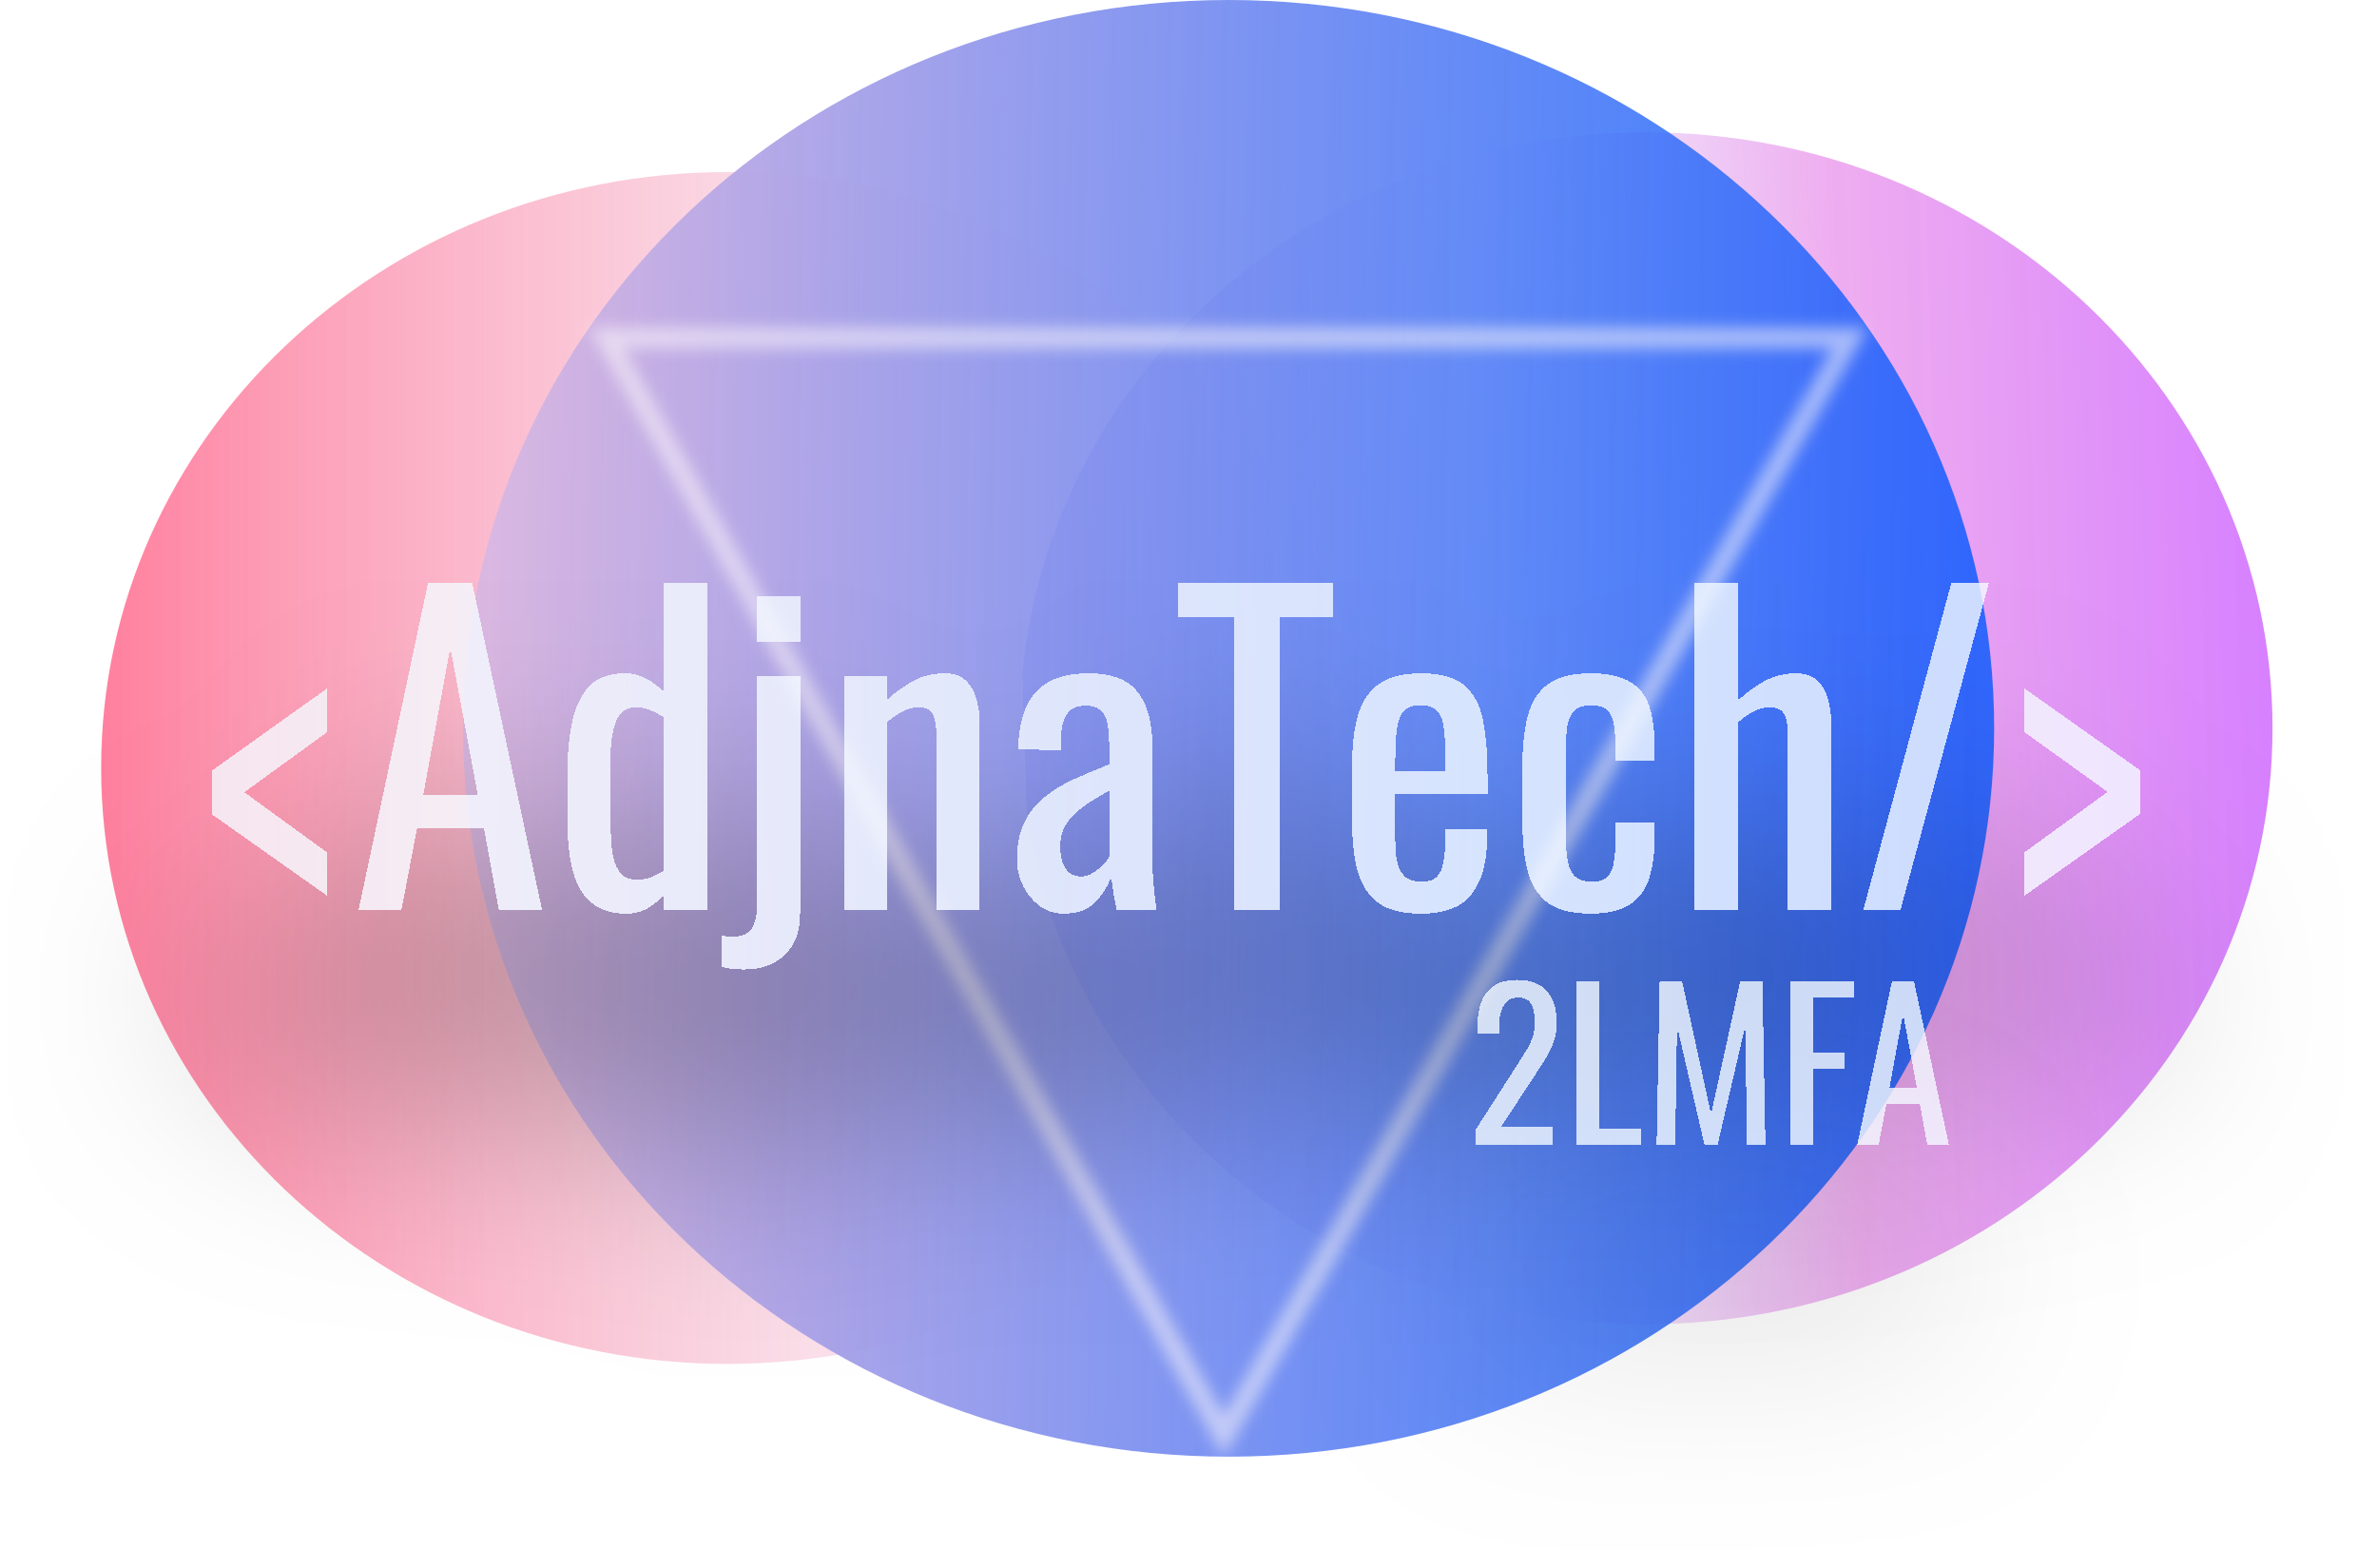
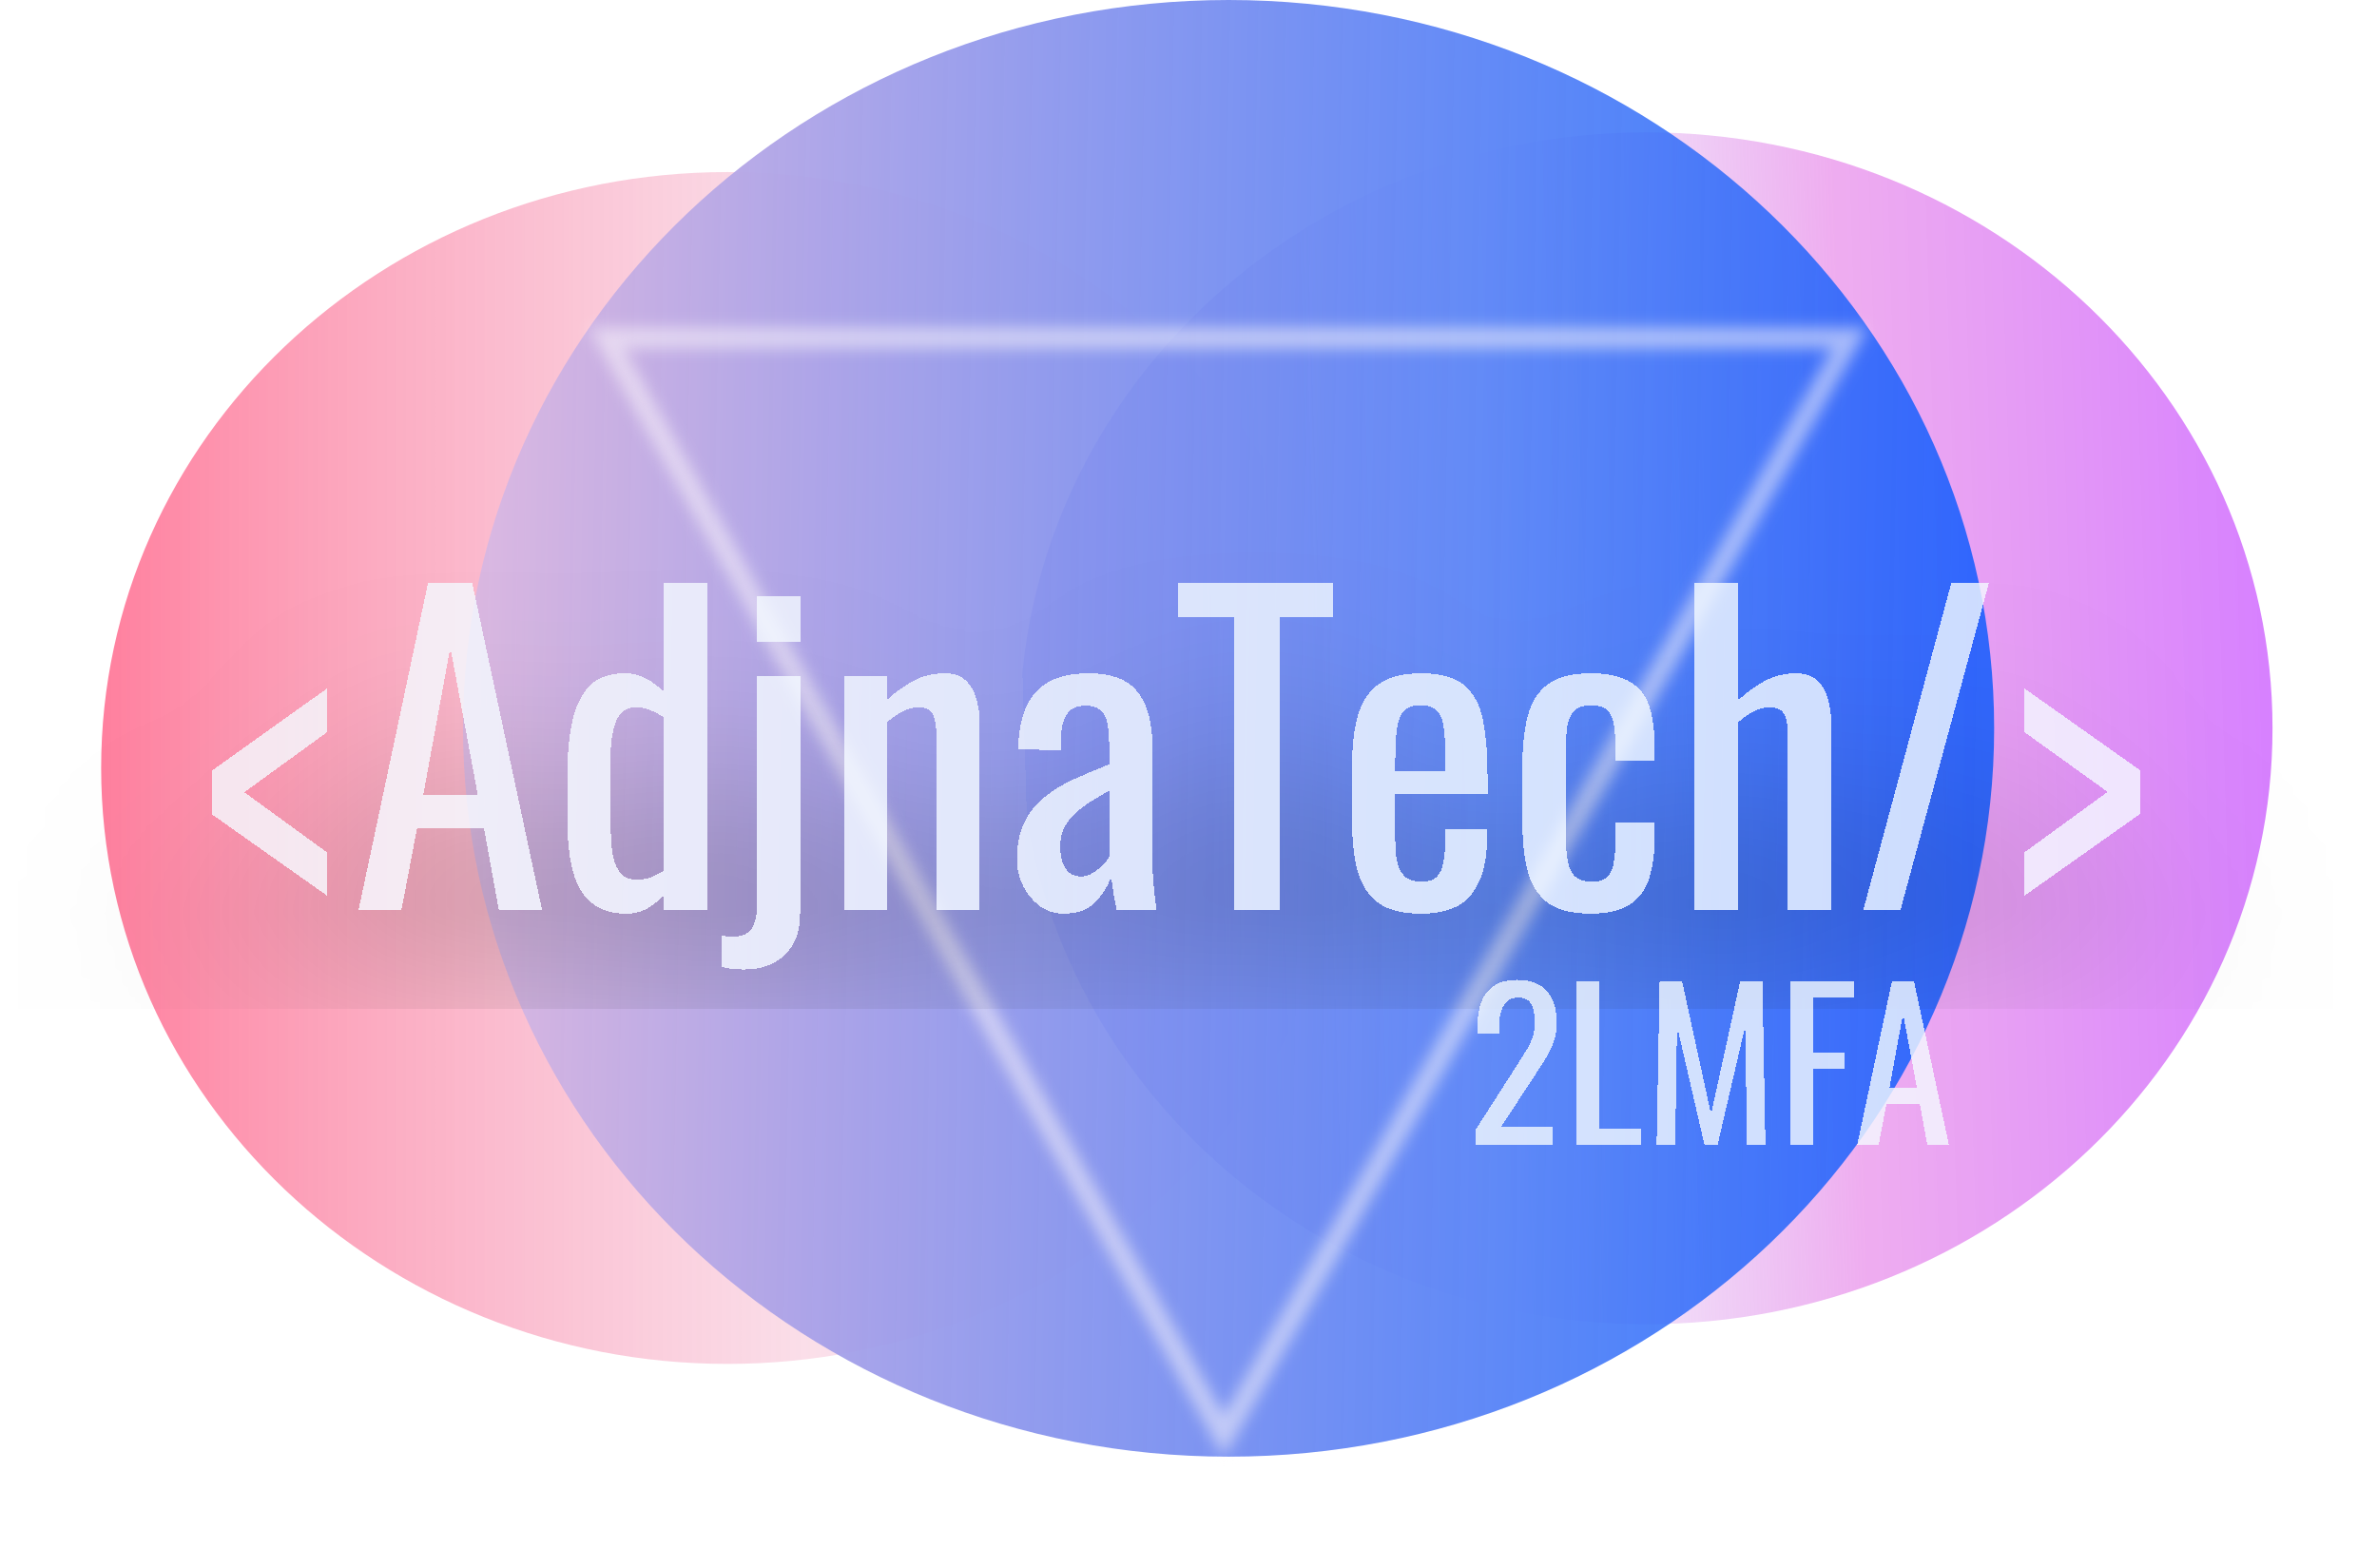
<svg xmlns="http://www.w3.org/2000/svg" width="47" height="31" viewBox="0 0 47 31" fill="none">
  <ellipse cx="14.385" cy="15.184" rx="12.385" ry="11.782" fill="url(#paint0_linear_979_482)" />
  <ellipse cx="32.549" cy="14.399" rx="12.385" ry="11.782" fill="url(#paint1_linear_979_482)" />
  <path d="M39.43 14.4C39.43 22.353 32.653 28.8 24.293 28.8C15.933 28.8 9.156 22.353 9.156 14.4C9.156 6.447 15.933 0 24.293 0C32.653 0 39.43 6.447 39.43 14.4Z" fill="url(#paint2_linear_979_482)" />
  <g filter="url(#filter0_f_979_482)">
    <path d="M11.984 6.681L24.197 28.395L36.586 6.681H11.984Z" stroke="#FCF7FA" stroke-opacity="0.55" stroke-width="0.4" />
  </g>
  <g filter="url(#filter1_d_979_482)">
    <path d="M6.472 17.712L4.184 16.096V15.24L6.472 13.608V14.472L4.832 15.664L6.472 16.856V17.712ZM7.088 18L8.464 11.52H9.336L10.72 18H9.864L9.568 16.368H8.248L7.936 18H7.088ZM8.368 15.72H9.448L8.904 12.8L8.368 15.72ZM12.378 18.064C11.988 18.064 11.698 17.923 11.506 17.64C11.314 17.352 11.218 16.867 11.218 16.184V15.288C11.218 14.936 11.247 14.611 11.306 14.312C11.364 14.008 11.474 13.765 11.634 13.584C11.799 13.403 12.039 13.312 12.354 13.312C12.508 13.312 12.65 13.347 12.778 13.416C12.906 13.485 13.02 13.571 13.122 13.672V11.52H13.978V18H13.122V17.704C13.02 17.811 12.908 17.899 12.786 17.968C12.668 18.032 12.532 18.064 12.378 18.064ZM12.594 17.392C12.674 17.392 12.759 17.379 12.85 17.352C12.94 17.32 13.031 17.275 13.122 17.216V14.184C13.047 14.131 12.964 14.085 12.874 14.048C12.783 14.005 12.684 13.984 12.578 13.984C12.38 13.984 12.247 14.08 12.178 14.272C12.108 14.459 12.074 14.685 12.074 14.952V16.256C12.074 16.469 12.084 16.664 12.106 16.84C12.132 17.011 12.183 17.147 12.258 17.248C12.332 17.344 12.444 17.392 12.594 17.392ZM14.701 19.168C14.632 19.168 14.554 19.163 14.469 19.152C14.389 19.147 14.319 19.133 14.261 19.112V18.496C14.287 18.501 14.325 18.507 14.373 18.512C14.421 18.517 14.458 18.52 14.485 18.52C14.607 18.52 14.704 18.496 14.773 18.448C14.842 18.4 14.89 18.333 14.917 18.248C14.949 18.163 14.965 18.067 14.965 17.96V13.376H15.821V18.048C15.821 18.411 15.72 18.688 15.517 18.88C15.319 19.072 15.047 19.168 14.701 19.168ZM14.965 12.688V11.792H15.829V12.688H14.965ZM16.689 18V13.376H17.545V13.832C17.699 13.688 17.87 13.565 18.057 13.464C18.243 13.363 18.449 13.312 18.673 13.312C18.859 13.312 19.001 13.36 19.097 13.456C19.198 13.552 19.267 13.672 19.305 13.816C19.347 13.96 19.369 14.107 19.369 14.256V18H18.513V14.504C18.513 14.339 18.489 14.211 18.441 14.12C18.393 14.029 18.294 13.984 18.145 13.984C18.049 13.984 17.947 14.013 17.841 14.072C17.739 14.125 17.641 14.192 17.545 14.272V18H16.689ZM21.036 18.064C20.855 18.064 20.695 18.013 20.556 17.912C20.418 17.805 20.308 17.672 20.228 17.512C20.148 17.347 20.108 17.173 20.108 16.992C20.108 16.704 20.156 16.461 20.252 16.264C20.348 16.067 20.479 15.901 20.644 15.768C20.815 15.629 21.009 15.509 21.228 15.408C21.452 15.307 21.687 15.208 21.932 15.112V14.784C21.932 14.597 21.922 14.443 21.9 14.32C21.879 14.197 21.834 14.107 21.764 14.048C21.7 13.984 21.602 13.952 21.468 13.952C21.351 13.952 21.255 13.979 21.18 14.032C21.111 14.085 21.06 14.163 21.028 14.264C20.996 14.36 20.98 14.475 20.98 14.608V14.84L20.132 14.808C20.143 14.296 20.26 13.92 20.484 13.68C20.708 13.435 21.055 13.312 21.524 13.312C21.983 13.312 22.308 13.437 22.5 13.688C22.692 13.939 22.788 14.301 22.788 14.776V16.888C22.788 17.032 22.791 17.171 22.796 17.304C22.807 17.437 22.817 17.563 22.828 17.68C22.844 17.792 22.858 17.899 22.868 18H22.084C22.068 17.915 22.047 17.808 22.02 17.68C21.999 17.547 21.983 17.427 21.972 17.32C21.919 17.501 21.815 17.672 21.66 17.832C21.511 17.987 21.303 18.064 21.036 18.064ZM21.372 17.328C21.457 17.328 21.538 17.304 21.612 17.256C21.687 17.208 21.753 17.155 21.812 17.096C21.871 17.032 21.911 16.981 21.932 16.944V15.632C21.799 15.707 21.674 15.781 21.556 15.856C21.439 15.931 21.335 16.011 21.244 16.096C21.159 16.176 21.09 16.269 21.036 16.376C20.988 16.477 20.964 16.595 20.964 16.728C20.964 16.915 20.999 17.061 21.068 17.168C21.137 17.275 21.239 17.328 21.372 17.328ZM24.395 18V12.192H23.299V11.52H26.363V12.192H25.299V18H24.395ZM28.101 18.064C27.739 18.064 27.459 17.995 27.261 17.856C27.064 17.712 26.925 17.504 26.845 17.232C26.771 16.955 26.733 16.616 26.733 16.216V15.16C26.733 14.749 26.773 14.408 26.853 14.136C26.933 13.864 27.072 13.659 27.269 13.52C27.472 13.381 27.749 13.312 28.101 13.312C28.491 13.312 28.776 13.392 28.957 13.552C29.144 13.712 29.267 13.944 29.325 14.248C29.384 14.547 29.413 14.907 29.413 15.328V15.704H27.589V16.632C27.589 16.819 27.605 16.971 27.637 17.088C27.675 17.205 27.731 17.293 27.805 17.352C27.885 17.405 27.987 17.432 28.109 17.432C28.237 17.432 28.333 17.403 28.397 17.344C28.467 17.28 28.512 17.192 28.533 17.08C28.56 16.963 28.573 16.827 28.573 16.672V16.392H29.405V16.568C29.405 17.032 29.307 17.397 29.109 17.664C28.912 17.931 28.576 18.064 28.101 18.064ZM27.589 15.24H28.573V14.824C28.573 14.632 28.563 14.472 28.541 14.344C28.52 14.211 28.475 14.112 28.405 14.048C28.341 13.979 28.237 13.944 28.093 13.944C27.955 13.944 27.848 13.976 27.773 14.04C27.704 14.104 27.656 14.213 27.629 14.368C27.603 14.517 27.589 14.725 27.589 14.992V15.24ZM31.453 18.064C31.074 18.064 30.786 17.989 30.589 17.84C30.397 17.685 30.266 17.469 30.197 17.192C30.133 16.915 30.101 16.592 30.101 16.224V15.16C30.101 14.771 30.135 14.44 30.205 14.168C30.274 13.891 30.405 13.68 30.597 13.536C30.794 13.387 31.079 13.312 31.453 13.312C31.789 13.312 32.047 13.368 32.229 13.48C32.415 13.587 32.543 13.749 32.613 13.968C32.682 14.181 32.717 14.448 32.717 14.768V15.04H31.941V14.76C31.941 14.557 31.927 14.397 31.901 14.28C31.874 14.163 31.826 14.077 31.757 14.024C31.687 13.971 31.589 13.944 31.461 13.944C31.322 13.944 31.215 13.976 31.141 14.04C31.066 14.104 31.015 14.213 30.989 14.368C30.967 14.517 30.957 14.723 30.957 14.984V16.44C30.957 16.835 30.994 17.099 31.069 17.232C31.143 17.365 31.277 17.432 31.469 17.432C31.613 17.432 31.717 17.4 31.781 17.336C31.85 17.267 31.893 17.171 31.909 17.048C31.93 16.925 31.941 16.787 31.941 16.632V16.256H32.717V16.576C32.717 16.885 32.679 17.152 32.605 17.376C32.535 17.6 32.407 17.771 32.221 17.888C32.039 18.005 31.783 18.064 31.453 18.064ZM33.502 18V11.52H34.358V13.856C34.512 13.707 34.686 13.579 34.878 13.472C35.07 13.365 35.283 13.312 35.518 13.312C35.699 13.312 35.838 13.36 35.934 13.456C36.035 13.552 36.104 13.672 36.142 13.816C36.184 13.96 36.206 14.107 36.206 14.256V18H35.35V14.504C35.35 14.339 35.326 14.211 35.278 14.12C35.23 14.029 35.131 13.984 34.982 13.984C34.88 13.984 34.774 14.013 34.662 14.072C34.555 14.131 34.454 14.203 34.358 14.288V18H33.502ZM36.84 18L38.584 11.52H39.328L37.576 18H36.84ZM40.025 17.712V16.856L41.673 15.656L40.025 14.472V13.608L42.321 15.232V16.088L40.025 17.712Z" fill="#F4FAFF" fill-opacity="0.8" shape-rendering="crispEdges" />
  </g>
  <g filter="url(#filter2_d_979_482)">
    <path d="M29.176 22.641V22.337L30 21.053C30.061 20.957 30.117 20.867 30.168 20.785C30.221 20.702 30.264 20.615 30.296 20.525C30.331 20.431 30.348 20.325 30.348 20.205C30.348 20.055 30.324 19.938 30.276 19.853C30.228 19.767 30.144 19.725 30.024 19.725C29.923 19.725 29.844 19.753 29.788 19.809C29.732 19.865 29.694 19.938 29.672 20.029C29.651 20.119 29.64 20.217 29.64 20.321V20.429H29.212V20.317C29.212 20.122 29.238 19.955 29.288 19.817C29.341 19.675 29.425 19.566 29.54 19.489C29.657 19.411 29.812 19.373 30.004 19.373C30.265 19.373 30.46 19.447 30.588 19.597C30.716 19.743 30.78 19.947 30.78 20.209C30.78 20.347 30.763 20.469 30.728 20.573C30.696 20.677 30.654 20.774 30.6 20.865C30.547 20.955 30.488 21.049 30.424 21.145L29.68 22.281H30.704V22.641H29.176ZM31.174 22.641V19.401H31.626V22.317H32.454V22.641H31.174ZM32.756 22.641L32.816 19.401H33.26L33.832 22.029L34.408 19.401H34.848L34.908 22.641H34.544L34.508 20.289L33.96 22.641H33.704L33.16 20.289L33.124 22.641H32.756ZM35.405 22.641V19.401H36.657V19.725H35.857V20.805H36.477V21.125H35.857V22.641H35.405ZM36.721 22.641L37.409 19.401H37.845L38.537 22.641H38.109L37.961 21.825H37.301L37.145 22.641H36.721ZM37.361 21.501H37.901L37.629 20.041L37.361 21.501Z" fill="#F4FAFF" fill-opacity="0.8" shape-rendering="crispEdges" />
  </g>
  <defs>
-     <filter id="filter0_f_979_482" x="11.342" y="6.18" width="25.888" height="22.92" filterUnits="userSpaceOnUse" color-interpolation-filters="sRGB">
+     <filter id="filter0_f_979_482" color-interpolation-filters="sRGB">
      <feFlood flood-opacity="0" result="BackgroundImageFix" />
      <feBlend in="SourceGraphic" in2="BackgroundImageFix" result="shape" />
      <feGaussianBlur stdDeviation="0.15" result="effect1_foregroundBlur_979_482" />
    </filter>
-     <filter id="filter1_d_979_482" x="0.184" y="11.52" width="46.138" height="15.648" filterUnits="userSpaceOnUse" color-interpolation-filters="sRGB">
+     <filter id="filter1_d_979_482" color-interpolation-filters="sRGB">
      <feFlood flood-opacity="0" result="BackgroundImageFix" />
      <feColorMatrix in="SourceAlpha" values="0 0 0 0 0 0 0 0 0 0 0 0 0 0 0 0 0 0 127 0" result="hardAlpha" />
      <feOffset dy="4" />
      <feGaussianBlur stdDeviation="2" />
      <feComposite in2="hardAlpha" operator="out" />
      <feColorMatrix values="0 0 0 0 0 0 0 0 0 0 0 0 0 0 0 0 0 0 0.5 0" />
      <feBlend in2="BackgroundImageFix" result="effect1_dropShadow_979_482" />
      <feBlend in="SourceGraphic" in2="effect1_dropShadow_979_482" result="shape" />
    </filter>
-     <filter id="filter2_d_979_482" x="25.176" y="19.373" width="17.361" height="11.268" filterUnits="userSpaceOnUse" color-interpolation-filters="sRGB">
+     <filter id="filter2_d_979_482" color-interpolation-filters="sRGB">
      <feFlood flood-opacity="0" result="BackgroundImageFix" />
      <feColorMatrix in="SourceAlpha" values="0 0 0 0 0 0 0 0 0 0 0 0 0 0 0 0 0 0 127 0" result="hardAlpha" />
      <feOffset dy="4" />
      <feGaussianBlur stdDeviation="2" />
      <feComposite in2="hardAlpha" operator="out" />
      <feColorMatrix values="0 0 0 0 0 0 0 0 0 0 0 0 0 0 0 0 0 0 0.25 0" />
      <feBlend in2="BackgroundImageFix" result="effect1_dropShadow_979_482" />
      <feBlend in="SourceGraphic" in2="effect1_dropShadow_979_482" result="shape" />
    </filter>
    <linearGradient id="paint0_linear_979_482" x1="2" y1="15.118" x2="26.822" y2="15.118" gradientUnits="userSpaceOnUse">
      <stop stop-color="#FF003D" stop-opacity="0.5" />
      <stop offset="1" stop-color="#DBB8E1" stop-opacity="0" />
    </linearGradient>
    <linearGradient id="paint1_linear_979_482" x1="45.072" y1="14.399" x2="20.274" y2="15.159" gradientUnits="userSpaceOnUse">
      <stop stop-color="#AD00FF" stop-opacity="0.5" />
      <stop offset="0.343" stop-color="#D737DA" stop-opacity="0.41" />
      <stop offset="0.636" stop-color="#9F46DC" stop-opacity="0" />
      <stop offset="1" stop-color="#2B3EEE" stop-opacity="0.448" />
      <stop offset="1" stop-color="#033AA5" stop-opacity="0" />
    </linearGradient>
    <linearGradient id="paint2_linear_979_482" x1="9.3" y1="15.84" x2="39.05" y2="16.406" gradientUnits="userSpaceOnUse">
      <stop stop-color="#DBB8E1" />
      <stop offset="1" stop-color="#0057FF" stop-opacity="0.79" />
    </linearGradient>
  </defs>
</svg>
